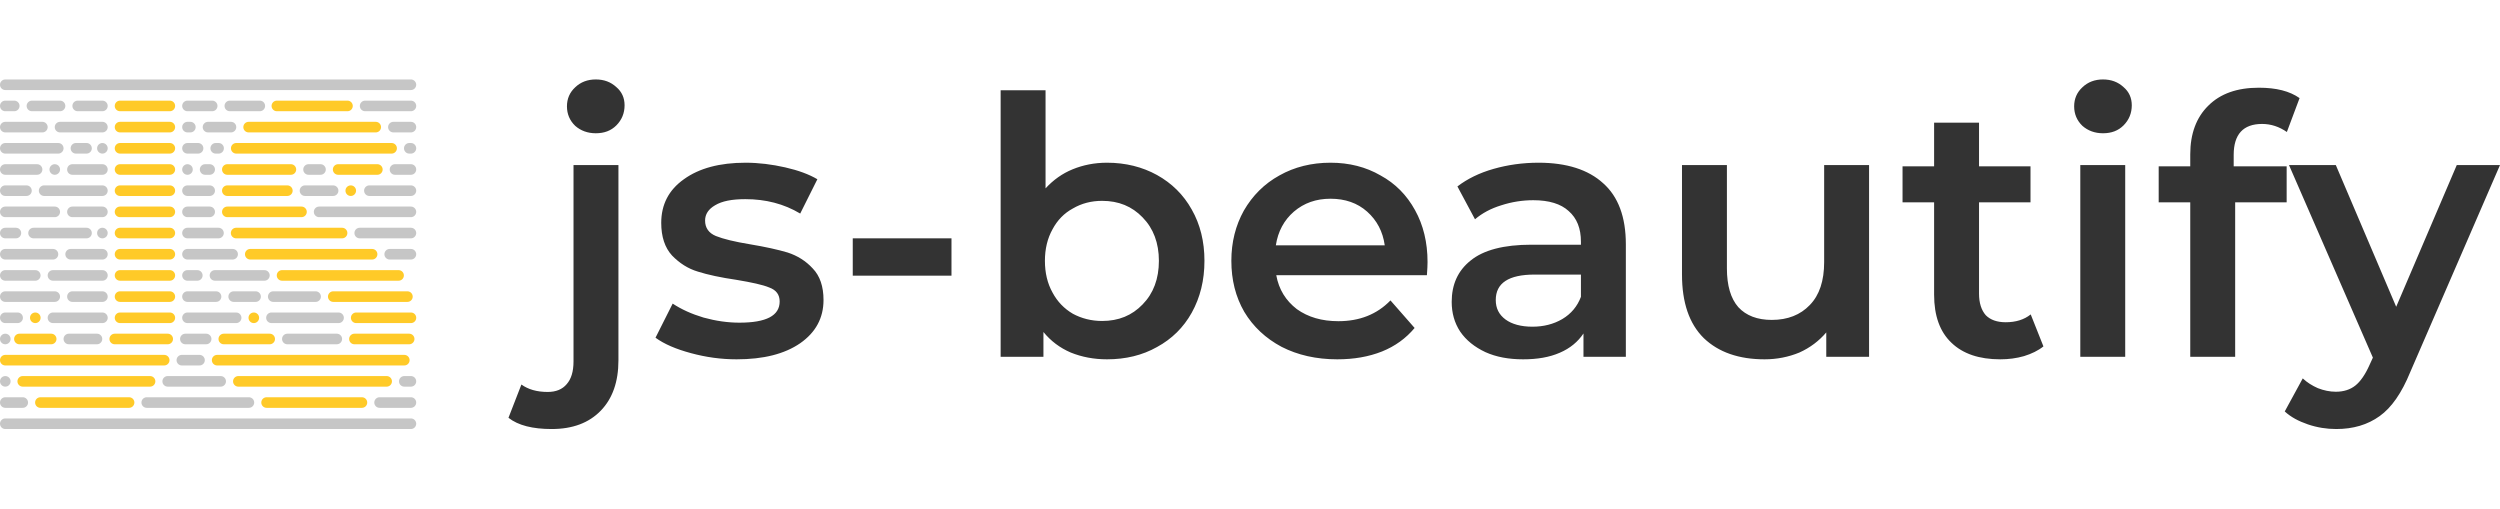
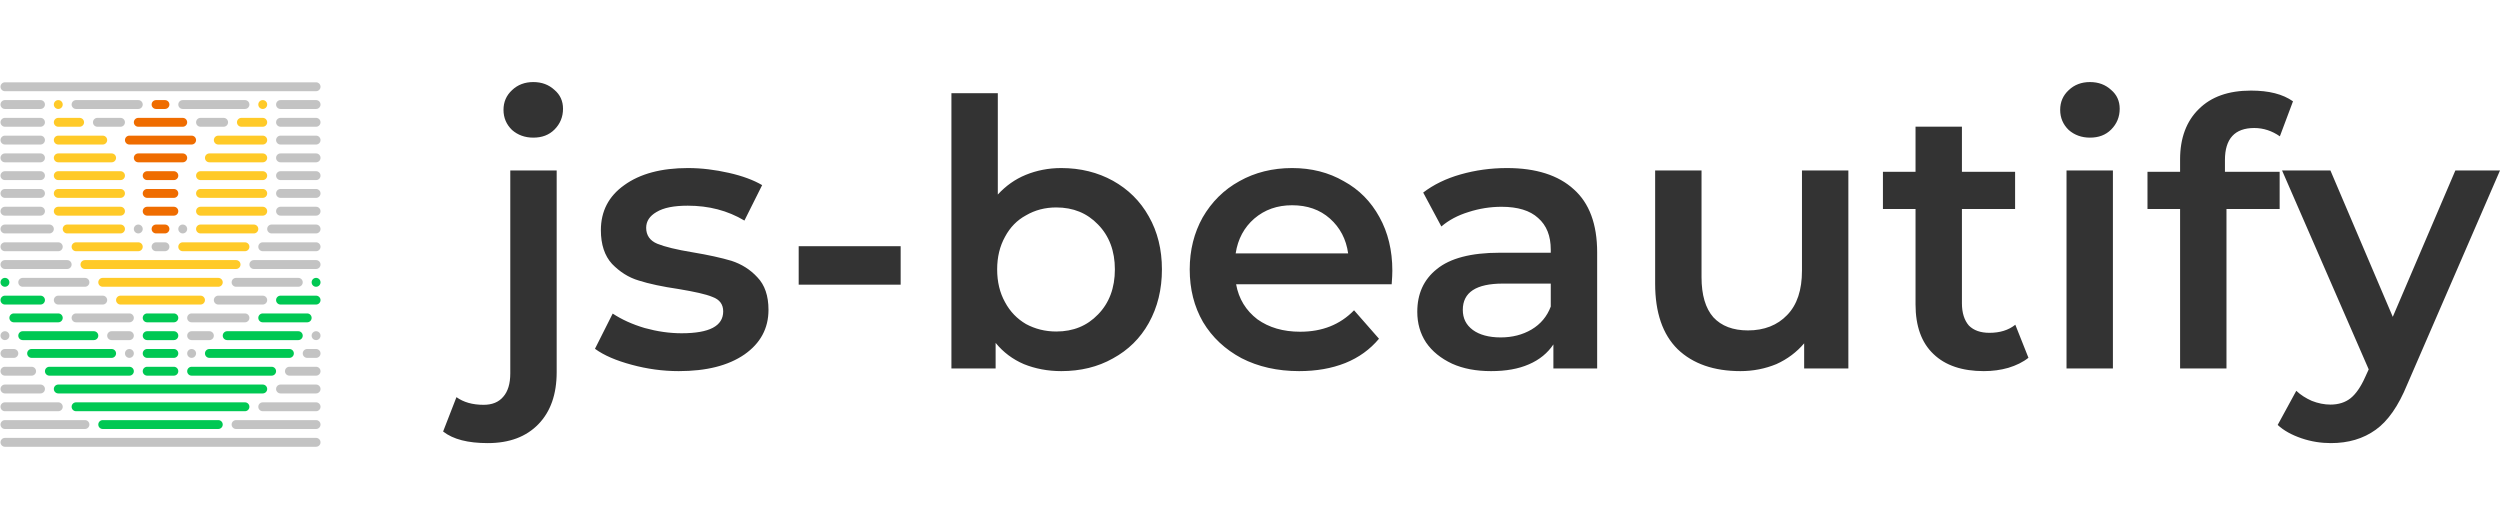
- <svg xmlns="http://www.w3.org/2000/svg" version="1.1" viewBox="30 0 944 192">
-   <g id="javascript">
-     <rect x="43.256" y="150" width="37.488" height="4" rx="2" fill="#ffca28" />
-     <rect x="36.584" y="142" width="52.08" height="4" rx="2" fill="#ffca28" />
-     <rect x="30" y="134" width="64" height="4" rx="2" fill="#ffca28" />
-     <rect x="35.328" y="126" width="16" height="4" rx="2" fill="#ffca28" />
-     <rect x="41.328" y="118" width="4" height="4" rx="2" fill="#ffca28" />
-     <rect x="71.328" y="126" width="24" height="4" rx="2" fill="#ffca28" />
-     <rect x="73.328" y="118" width="22.8" height="4" rx="2" fill="#ffca28" />
-     <rect x="73.328" y="110" width="22.8" height="4" rx="2" fill="#ffca28" />
-     <rect x="73.328" y="102" width="22.8" height="4" rx="2" fill="#ffca28" />
-     <rect x="73.328" y="94" width="22.8" height="4" rx="2" fill="#ffca28" />
-     <rect x="73.328" y="86" width="22.8" height="4" rx="2" fill="#ffca28" />
-     <rect x="73.328" y="78" width="22.8" height="4" rx="2" fill="#ffca28" />
-     <rect x="73.328" y="70" width="22.8" height="4" rx="2" fill="#ffca28" />
-     <rect x="73.328" y="62" width="22.8" height="4" rx="2" fill="#ffca28" />
-     <rect x="73.328" y="54" width="22.8" height="4" rx="2" fill="#ffca28" />
-     <rect x="73.328" y="46" width="22.8" height="4" rx="2" fill="#ffca28" />
-     <rect x="73.328" y="38" width="22.8" height="4" rx="2" fill="#ffca28" />
-     <rect x="128.664" y="150" width="40" height="4" rx="2" fill="#ffca28" />
-     <rect x="118" y="142" width="60" height="4" rx="2" fill="#ffca28" />
-     <rect x="110" y="134" width="74.664" height="4" rx="2" fill="#ffca28" />
-     <rect x="112.504" y="126" width="21.336" height="4" rx="2" fill="#ffca28" />
-     <rect x="123.84" y="118" width="4" height="4" rx="2" fill="#ffca28" />
-     <rect x="161.84" y="126" width="24.664" height="4" rx="2" fill="#ffca28" />
-     <rect x="162.504" y="118" width="24.664" height="4" rx="2" fill="#ffca28" />
-     <rect x="153.84" y="110" width="32" height="4" rx="2" fill="#ffca28" />
-     <rect x="134.504" y="102" width="48" height="4" rx="2" fill="#ffca28" />
-     <rect x="122.504" y="94" width="50" height="4" rx="2" fill="#ffca28" />
-     <rect x="117.168" y="86" width="44" height="4" rx="2" fill="#ffca28" />
-     <rect x="113.84" y="78" width="32" height="4" rx="2" fill="#ffca28" />
-     <rect x="113.84" y="70" width="26.664" height="4" rx="2" fill="#ffca28" />
-     <rect x="113.84" y="62" width="28" height="4" rx="2" fill="#ffca28" />
-     <rect x="160.448" y="70" width="4" height="4" rx="2" fill="#ffca28" />
-     <rect x="155.688" y="62" width="18.8" height="4" rx="2" fill="#ffca28" />
-     <rect x="117.208" y="54" width="62.664" height="4" rx="2" fill="#ffca28" />
-     <rect x="121.88" y="46" width="52" height="4" rx="2" fill="#ffca28" />
-     <rect x="132.544" y="38" width="30.664" height="4" rx="2" fill="#ffca28" />
+ <svg xmlns="http://www.w3.org/2000/svg" version="1.1" viewBox="30 0 914 192">
+   <g id="tulip" transform="matrix(0.65,0,0,0.65,10.683,20.341)">
+     <rect width="5" height="5" x="60" y="25" fill="#ffca28" rx="2.5" ry="2.5" />
+     <rect width="10" height="5" x="115" y="25" fill="#ef6c00" rx="2.5" ry="2.5" />
+     <rect width="5" height="5" x="175" y="25" fill="#ffca28" rx="2.5" ry="2.5" />
+     <rect width="17" height="5" x="60" y="35" fill="#ffca28" rx="2.5" ry="2.5" />
+     <rect width="30" height="5" x="105" y="35" fill="#ef6c00" rx="2.5" ry="2.5" />
+     <rect width="17" height="5" x="163" y="35" fill="#ffca28" rx="2.5" ry="2.5" />
+     <rect width="30" height="5" x="60" y="45" fill="#ffca28" rx="2.5" ry="2.5" />
+     <rect width="40" height="5" x="100" y="45" fill="#ef6c00" rx="2.5" ry="2.5" />
+     <rect width="30" height="5" x="150" y="45" fill="#ffca28" rx="2.5" ry="2.5" />
+     <rect width="35" height="5" x="60" y="55" fill="#ffca28" rx="2.5" ry="2.5" />
+     <rect width="30" height="5" x="105" y="55" fill="#ef6c00" rx="2.5" ry="2.5" />
+     <rect width="35" height="5" x="145" y="55" fill="#ffca28" rx="2.5" ry="2.5" />
+     <rect width="40" height="5" x="60" y="65" fill="#ffca28" rx="2.5" ry="2.5" />
+     <rect width="20" height="5" x="110" y="65" fill="#ef6c00" rx="2.5" ry="2.5" />
+     <rect width="40" height="5" x="140" y="65" fill="#ffca28" rx="2.5" ry="2.5" />
+     <rect width="40" height="5" x="60" y="75" fill="#ffca28" rx="2.5" ry="2.5" />
+     <rect width="20" height="5" x="110" y="75" fill="#ef6c00" rx="2.5" ry="2.5" />
+     <rect width="40" height="5" x="140" y="75" fill="#ffca28" rx="2.5" ry="2.5" />
+     <rect width="40" height="5" x="60" y="85" fill="#ffca28" rx="2.5" ry="2.5" />
+     <rect width="20" height="5" x="110" y="85" fill="#ef6c00" rx="2.5" ry="2.5" />
+     <rect width="40" height="5" x="140" y="85" fill="#ffca28" rx="2.5" ry="2.5" />
+     <rect width="35" height="5" x="65" y="95" fill="#ffca28" rx="2.5" ry="2.5" />
+     <rect width="10" height="5" x="115" y="95" fill="#ef6c00" rx="2.5" ry="2.5" />
+     <rect width="35" height="5" x="140" y="95" fill="#ffca28" rx="2.5" ry="2.5" />
+     <rect width="40" height="5" x="70" y="105" fill="#ffca28" rx="2.5" ry="2.5" />
+     <rect width="40" height="5" x="130" y="105" fill="#ffca28" rx="2.5" ry="2.5" />
+     <rect width="90" height="5" x="75" y="115" fill="#ffca28" rx="2.5" ry="2.5" />
+     <rect width="5" height="5" x="30" y="125" fill="#00c853" rx="2.5" ry="2.5" />
+     <rect width="70" height="5" x="85" y="125" fill="#ffca28" rx="2.5" ry="2.5" />
+     <rect width="5" height="5" x="205" y="125" fill="#00c853" rx="2.5" ry="2.5" />
+     <rect width="25" height="5" x="30" y="135" fill="#00c853" rx="2.5" ry="2.5" />
+     <rect width="50" height="5" x="95" y="135" fill="#ffca28" rx="2.5" ry="2.5" />
+     <rect width="25" height="5" x="185" y="135" fill="#00c853" rx="2.5" ry="2.5" />
+     <rect width="30" height="5" x="35" y="145" fill="#00c853" rx="2.5" ry="2.5" />
+     <rect width="20" height="5" x="110" y="145" fill="#00c853" rx="2.5" ry="2.5" />
+     <rect width="30" height="5" x="175" y="145" fill="#00c853" rx="2.5" ry="2.5" />
+     <rect width="45" height="5" x="40" y="155" fill="#00c853" rx="2.5" ry="2.5" />
+     <rect width="20" height="5" x="110" y="155" fill="#00c853" rx="2.5" ry="2.5" />
+     <rect width="45" height="5" x="155" y="155" fill="#00c853" rx="2.5" ry="2.5" />
+     <rect width="50" height="5" x="45" y="165" fill="#00c853" rx="2.5" ry="2.5" />
+     <rect width="20" height="5" x="110" y="165" fill="#00c853" rx="2.5" ry="2.5" />
+     <rect width="50" height="5" x="145" y="165" fill="#00c853" rx="2.5" ry="2.5" />
+     <rect width="50" height="5" x="55" y="175" fill="#00c853" rx="2.5" ry="2.5" />
+     <rect width="20" height="5" x="110" y="175" fill="#00c853" rx="2.5" ry="2.5" />
+     <rect width="50" height="5" x="135" y="175" fill="#00c853" rx="2.5" ry="2.5" />
+     <rect width="120" height="5" x="60" y="185" fill="#00c853" rx="2.5" ry="2.5" />
+     <rect width="100" height="5" x="70" y="195" fill="#00c853" rx="2.5" ry="2.5" />
+     <rect width="70" height="5" x="85" y="205" fill="#00c853" rx="2.5" ry="2.5" />
  </g>
-   <g id="waterfall">
-     <rect x="30" y="158" width="157.16" height="4" rx="2" fill="#888888" fill-opacity="0.48" />
-     <rect x="30" y="150" width="10.592" height="4" rx="2" fill="#888888" fill-opacity="0.48" />
-     <rect x="30" y="142" width="4" height="4" rx="2" fill="#888888" fill-opacity="0.48" />
-     <rect x="30" y="126" width="4" height="4" rx="2" fill="#888888" fill-opacity="0.48" />
-     <rect x="30" y="118" width="8.656" height="4" rx="2" fill="#888888" fill-opacity="0.48" />
-     <rect x="54" y="126" width="14.616" height="4" rx="2" fill="#888888" fill-opacity="0.48" />
-     <rect x="48" y="118" width="22.672" height="4" rx="2" fill="#888888" fill-opacity="0.48" />
-     <rect x="30" y="110" width="22.672" height="4" rx="2" fill="#888888" fill-opacity="0.48" />
-     <rect x="55.345" y="110" width="15.32" height="4" rx="2" fill="#888888" fill-opacity="0.48" />
-     <rect x="30" y="102" width="15.32" height="4" rx="2" fill="#888888" fill-opacity="0.48" />
-     <rect x="48" y="102" width="22.672" height="4" rx="2" fill="#888888" fill-opacity="0.48" />
-     <rect x="30" y="94" width="22" height="4" rx="2" fill="#888888" fill-opacity="0.48" />
-     <rect x="54.672" y="94" width="15.992" height="4" rx="2" fill="#888888" fill-opacity="0.48" />
-     <rect x="30" y="86" width="8" height="4" rx="2" fill="#888888" fill-opacity="0.48" />
-     <rect x="40.672" y="86" width="24" height="4" rx="2" fill="#888888" fill-opacity="0.48" />
-     <rect x="66.664" y="86" width="4" height="4" rx="2" fill="#888888" fill-opacity="0.48" />
-     <rect x="30" y="78" width="22.672" height="4" rx="2" fill="#888888" fill-opacity="0.48" />
-     <rect x="55.345" y="78" width="15.32" height="4" rx="2" fill="#888888" fill-opacity="0.48" />
-     <rect x="30" y="70" width="11.992" height="4" rx="2" fill="#888888" fill-opacity="0.48" />
-     <rect x="44.664" y="70" width="26" height="4" rx="2" fill="#888888" fill-opacity="0.48" />
-     <rect x="30" y="62" width="16" height="4" rx="2" fill="#888888" fill-opacity="0.48" />
-     <rect x="48.68" y="62" width="4" height="4" rx="2" fill="#888888" fill-opacity="0.48" />
-     <rect x="55.345" y="62" width="15.32" height="4" rx="2" fill="#888888" fill-opacity="0.48" />
-     <rect x="30" y="54" width="24" height="4" rx="2" fill="#888888" fill-opacity="0.48" />
-     <rect x="56.672" y="54" width="8" height="4" rx="2" fill="#888888" fill-opacity="0.48" />
-     <rect x="66.664" y="54" width="4" height="4" rx="2" fill="#888888" fill-opacity="0.48" />
-     <rect x="30" y="46" width="18" height="4" rx="2" fill="#888888" fill-opacity="0.48" />
-     <rect x="50.672" y="46" width="19.992" height="4" rx="2" fill="#888888" fill-opacity="0.48" />
-     <rect x="30" y="38" width="7.384" height="4" rx="2" fill="#888888" fill-opacity="0.48" />
-     <rect x="40.056" y="38" width="14.616" height="4" rx="2" fill="#888888" fill-opacity="0.48" />
-     <rect x="57.336" y="38" width="13.328" height="4" rx="2" fill="#888888" fill-opacity="0.48" />
-     <rect x="83.408" y="150" width="42.576" height="4" rx="2" fill="#888888" fill-opacity="0.48" />
-     <rect x="91.328" y="142" width="24" height="4" rx="2" fill="#888888" fill-opacity="0.48" />
-     <rect x="96.664" y="134" width="10.672" height="4" rx="2" fill="#888888" fill-opacity="0.48" />
-     <rect x="97.993" y="126" width="11.848" height="4" rx="2" fill="#888888" fill-opacity="0.48" />
-     <rect x="136.504" y="126" width="22.672" height="4" rx="2" fill="#888888" fill-opacity="0.48" />
-     <rect x="98.792" y="118" width="22.376" height="4" rx="2" fill="#888888" fill-opacity="0.48" />
-     <rect x="130.504" y="118" width="29.336" height="4" rx="2" fill="#888888" fill-opacity="0.48" />
-     <rect x="98.792" y="110" width="14.784" height="4" rx="2" fill="#888888" fill-opacity="0.48" />
-     <rect x="116.24" y="110" width="12.272" height="4" rx="2" fill="#888888" fill-opacity="0.48" />
-     <rect x="131.176" y="110" width="20" height="4" rx="2" fill="#888888" fill-opacity="0.48" />
-     <rect x="98.792" y="102" width="7.712" height="4" rx="2" fill="#888888" fill-opacity="0.48" />
-     <rect x="109.168" y="102" width="22.672" height="4" rx="2" fill="#888888" fill-opacity="0.48" />
-     <rect x="98.792" y="94" width="21.048" height="4" rx="2" fill="#888888" fill-opacity="0.48" />
-     <rect x="98.792" y="86" width="15.712" height="4" rx="2" fill="#888888" fill-opacity="0.48" />
-     <rect x="98.792" y="78" width="12.384" height="4" rx="2" fill="#888888" fill-opacity="0.48" />
-     <rect x="98.792" y="70" width="12.384" height="4" rx="2" fill="#888888" fill-opacity="0.48" />
-     <rect x="98.792" y="62" width="4" height="4" rx="2" fill="#888888" fill-opacity="0.48" />
-     <rect x="105.456" y="62" width="5.72" height="4" rx="2" fill="#888888" fill-opacity="0.48" />
-     <rect x="98.792" y="54" width="8" height="4" rx="2" fill="#888888" fill-opacity="0.48" />
-     <rect x="109.456" y="54" width="5.088" height="4" rx="2" fill="#888888" fill-opacity="0.48" />
-     <rect x="98.792" y="46" width="5.088" height="4" rx="2" fill="#888888" fill-opacity="0.48" />
-     <rect x="106.544" y="46" width="12.672" height="4" rx="2" fill="#888888" fill-opacity="0.48" />
-     <rect x="98.792" y="38" width="13.328" height="4" rx="2" fill="#888888" fill-opacity="0.48" />
-     <rect x="114.784" y="38" width="15.32" height="4" rx="2" fill="#888888" fill-opacity="0.48" />
-     <rect x="171.328" y="150" width="15.832" height="4" rx="2" fill="#888888" fill-opacity="0.48" />
-     <rect x="180.664" y="142" width="6.496" height="4" rx="2" fill="#888888" fill-opacity="0.48" />
-     <rect x="175.152" y="94" width="12.008" height="4" rx="2" fill="#888888" fill-opacity="0.48" />
-     <rect x="163.832" y="86" width="23.328" height="4" rx="2" fill="#888888" fill-opacity="0.48" />
-     <rect x="148.504" y="78" width="38.656" height="4" rx="2" fill="#888888" fill-opacity="0.48" />
-     <rect x="143.168" y="70" width="14.616" height="4" rx="2" fill="#888888" fill-opacity="0.48" />
-     <rect x="144.504" y="62" width="8.52" height="4" rx="2" fill="#888888" fill-opacity="0.48" />
-     <rect x="167.48" y="70" width="19.68" height="4" rx="2" fill="#888888" fill-opacity="0.48" />
-     <rect x="177.152" y="62" width="10.008" height="4" rx="2" fill="#888888" fill-opacity="0.48" />
-     <rect x="182.544" y="54" width="4.616" height="4" rx="2" fill="#888888" fill-opacity="0.48" />
-     <rect x="176.544" y="46" width="10.616" height="4" rx="2" fill="#888888" fill-opacity="0.48" />
-     <rect x="165.872" y="38" width="21.288" height="4" rx="2" fill="#888888" fill-opacity="0.48" />
-     <rect x="30" y="30" width="157.16" height="4" rx="2" fill="#888888" fill-opacity="0.48" />
+   <g id="waterfall-5" fill-opacity="0.5" transform="matrix(0.65,0,0,0.65,10.683,20.341)">
+     <rect width="180" height="5" x="30" y="15" fill="#888888" rx="2.5" ry="2.5" />
+     <rect width="25" height="5" x="30" y="25" fill="#888888" rx="2.5" ry="2.5" />
+     <rect width="40" height="5" x="70" y="25" fill="#888888" rx="2.5" ry="2.5" />
+     <rect width="40" height="5" x="130" y="25" fill="#888888" rx="2.5" ry="2.5" />
+     <rect width="25" height="5" x="185" y="25" fill="#888888" rx="2.5" ry="2.5" />
+     <rect width="25" height="5" x="30" y="35" fill="#888888" rx="2.5" ry="2.5" />
+     <rect width="18" height="5" x="82" y="35" fill="#888888" rx="2.5" ry="2.5" />
+     <rect width="18" height="5" x="140" y="35" fill="#888888" rx="2.5" ry="2.5" />
+     <rect width="25" height="5" x="185" y="35" fill="#888888" rx="2.5" ry="2.5" />
+     <rect width="25" height="5" x="30" y="45" fill="#888888" rx="2.5" ry="2.5" />
+     <rect width="25" height="5" x="185" y="45" fill="#888888" rx="2.5" ry="2.5" />
+     <rect width="25" height="5" x="30" y="55" fill="#888888" rx="2.5" ry="2.5" />
+     <rect width="25" height="5" x="185" y="55" fill="#888888" rx="2.5" ry="2.5" />
+     <rect width="25" height="5" x="30" y="65" fill="#888888" rx="2.5" ry="2.5" />
+     <rect width="25" height="5" x="185" y="65" fill="#888888" rx="2.5" ry="2.5" />
+     <rect width="25" height="5" x="30" y="75" fill="#888888" rx="2.5" ry="2.5" />
+     <rect width="25" height="5" x="185" y="75" fill="#888888" rx="2.5" ry="2.5" />
+     <rect width="25" height="5" x="30" y="85" fill="#888888" rx="2.5" ry="2.5" />
+     <rect width="25" height="5" x="185" y="85" fill="#888888" rx="2.5" ry="2.5" />
+     <rect width="30" height="5" x="30" y="95" fill="#888888" rx="2.5" ry="2.5" />
+     <rect width="5" height="5" x="105" y="95" fill="#888888" rx="2.5" ry="2.5" />
+     <rect width="5" height="5" x="130" y="95" fill="#888888" rx="2.5" ry="2.5" />
+     <rect width="30" height="5" x="180" y="95" fill="#888888" rx="2.5" ry="2.5" />
+     <rect width="35" height="5" x="30" y="105" fill="#888888" rx="2.5" ry="2.5" />
+     <rect width="10" height="5" x="115" y="105" fill="#888888" rx="2.5" ry="2.5" />
+     <rect width="35" height="5" x="175" y="105" fill="#888888" rx="2.5" ry="2.5" />
+     <rect width="40" height="5" x="30" y="115" fill="#888888" rx="2.5" ry="2.5" />
+     <rect width="40" height="5" x="170" y="115" fill="#888888" rx="2.5" ry="2.5" />
+     <rect width="40" height="5" x="40" y="125" fill="#888888" rx="2.5" ry="2.5" />
+     <rect width="40" height="5" x="160" y="125" fill="#888888" rx="2.5" ry="2.5" />
+     <rect width="30" height="5" x="60" y="135" fill="#888888" rx="2.5" ry="2.5" />
+     <rect width="30" height="5" x="150" y="135" fill="#888888" rx="2.5" ry="2.5" />
+     <rect width="35" height="5" x="70" y="145" fill="#888888" rx="2.5" ry="2.5" />
+     <rect width="35" height="5" x="135" y="145" fill="#888888" rx="2.5" ry="2.5" />
+     <rect width="5" height="5" x="30" y="155" fill="#888888" rx="2.5" ry="2.5" />
+     <rect width="15" height="5" x="90" y="155" fill="#888888" rx="2.5" ry="2.5" />
+     <rect width="15" height="5" x="135" y="155" fill="#888888" rx="2.5" ry="2.5" />
+     <rect width="5" height="5" x="205" y="155" fill="#888888" rx="2.5" ry="2.5" />
+     <rect width="10" height="5" x="30" y="165" fill="#888888" rx="2.5" ry="2.5" />
+     <rect width="5" height="5" x="100" y="165" fill="#888888" rx="2.5" ry="2.5" />
+     <rect width="5" height="5" x="135" y="165" fill="#888888" rx="2.5" ry="2.5" />
+     <rect width="10" height="5" x="200" y="165" fill="#888888" rx="2.5" ry="2.5" />
+     <rect width="20" height="5" x="30" y="175" fill="#888888" rx="2.5" ry="2.5" />
+     <rect width="20" height="5" x="190" y="175" fill="#888888" rx="2.5" ry="2.5" />
+     <rect width="25" height="5" x="30" y="185" fill="#888888" rx="2.5" ry="2.5" />
+     <rect width="25" height="5" x="185" y="185" fill="#888888" rx="2.5" ry="2.5" />
+     <rect width="35" height="5" x="30" y="195" fill="#888888" rx="2.5" ry="2.5" />
+     <rect width="35" height="5" x="175" y="195" fill="#888888" rx="2.5" ry="2.5" />
+     <rect width="50" height="5" x="30" y="205" fill="#888888" rx="2.5" ry="2.5" />
+     <rect width="50" height="5" x="160" y="205" fill="#888888" rx="2.5" ry="2.5" />
+     <rect width="180" height="5" x="30" y="215" fill="#888888" rx="2.5" ry="2.5" />
  </g>
-   <path id="banner-text" d="M 254.96 30 c -3.04 0 -5.68 0.96 -7.76 2.96 -2.08 1.92 -3.12 4.32 -3.12 7.2 0 2.88 1.04 5.36 3.12 7.36 2.08 1.84 4.72 2.8 7.76 2.8 3.2 0 5.76 -0.96 7.76 -2.96 2.08 -2.08 3.12 -4.64 3.12 -7.6 0 -2.8 -1.04 -5.12 -3.12 -6.88 C 260.64 30.96 258.08 30 254.96 30 Z m 569.12 0 c -3.04 0 -5.68 0.96 -7.76 2.96 -2.08 1.92 -3.12 4.32 -3.12 7.2 0 2.88 1.04 5.36 3.12 7.36 2.08 1.84 4.72 2.8 7.76 2.8 3.2 0 5.76 -0.96 7.76 -2.96 2.08 -2.08 3.12 -4.64 3.12 -7.6 0 -2.8 -1.04 -5.12 -3.12 -6.88 C 829.76 30.96 827.2 30 824.08 30 Z m 58.88 3.12 c -8.24 0 -14.56 2.24 -19.12 6.8 -4.48 4.4 -6.8 10.56 -6.8 18.32 v 4.56 h -11.92 v 13.6 h 11.92 v 58.32 H 874 V 76.4 h 19.44 V 62.8 h -20 v -4.32 c 0 -7.76 3.6 -11.68 10.72 -11.68 3.36 0 6.48 1.04 9.36 3.04 l 4.8 -12.8 c -3.76 -2.64 -8.8 -3.92 -15.36 -3.92 z M 407.84 34.08 V 134.72 H 424 v -9.36 c 2.8 3.44 6.24 6 10.32 7.76 4.16 1.68 8.72 2.56 13.68 2.56 7.04 0 13.36 -1.52 18.88 -4.64 5.6 -3.04 10 -7.36 13.12 -12.96 3.2 -5.76 4.8 -12.24 4.8 -19.6 0 -7.28 -1.6 -13.76 -4.8 -19.36 -3.12 -5.6 -7.52 -9.92 -13.12 -13.04 -5.52 -3.04 -11.84 -4.64 -18.88 -4.64 -4.72 0 -9.04 0.88 -12.96 2.48 -3.92 1.6 -7.28 4 -10.24 7.2 V 34.08 Z M 760.32 46.32 V 62.8 H 748.4 v 13.6 h 11.92 v 34.88 c 0 7.92 2.16 14 6.56 18.16 4.32 4.16 10.48 6.24 18.4 6.24 3.2 0 6.16 -0.4 8.96 -1.2 2.88 -0.88 5.36 -2.08 7.36 -3.68 l -4.8 -12.08 c -2.48 2 -5.68 2.96 -9.44 2.96 -3.28 0 -5.76 -0.88 -7.52 -2.64 -1.68 -1.92 -2.56 -4.64 -2.56 -8.16 V 76.4 h 19.44 V 62.8 H 777.28 V 46.32 Z m -448.8 15.12 c -9.76 0 -17.52 2.08 -23.28 6.24 -5.76 4.08 -8.56 9.6 -8.56 16.48 0 5.2 1.36 9.36 4.08 12.32 2.8 2.88 6 4.96 9.76 6.08 3.76 1.2 8.64 2.24 14.64 3.12 5.68 0.96 9.84 1.84 12.32 2.88 2.64 0.96 3.92 2.72 3.92 5.28 0 5.36 -5.04 8 -15.2 8 -4.4 0 -8.88 -0.64 -13.52 -1.92 -4.56 -1.36 -8.4 -3.12 -11.68 -5.28 l -6.48 12.88 c 3.28 2.4 7.76 4.32 13.44 5.84 5.6 1.52 11.28 2.32 17.2 2.32 10.08 0 18.08 -2 24 -6.08 5.84 -4.08 8.8 -9.52 8.8 -16.32 0 -5.12 -1.36 -9.12 -4.08 -11.92 -2.56 -2.8 -5.76 -4.8 -9.44 -6 -3.76 -1.12 -8.48 -2.16 -14.24 -3.12 -5.84 -0.96 -10.08 -2 -12.88 -3.12 -2.72 -1.12 -4.08 -3.12 -4.08 -5.84 0 -2.4 1.28 -4.32 3.76 -5.76 2.64 -1.6 6.4 -2.32 11.44 -2.32 7.68 0 14.56 1.76 20.72 5.44 l 6.48 -12.96 c -3.12 -1.84 -7.2 -3.36 -12.16 -4.48 -4.96 -1.12 -9.92 -1.76 -14.96 -1.76 z m 220.88 0 c -7.12 0 -13.6 1.6 -19.28 4.8 -5.68 3.12 -10.16 7.6 -13.44 13.28 -3.12 5.6 -4.72 11.92 -4.72 18.96 0 7.2 1.6 13.6 4.88 19.28 3.36 5.6 8.08 10 14.08 13.2 6.08 3.12 13.12 4.72 21.04 4.72 6.24 0 11.84 -0.96 16.88 -2.96 4.96 -2 9.04 -4.96 12.32 -8.88 l -9.12 -10.4 c -5.12 5.28 -11.68 7.84 -19.68 7.84 -6.24 0 -11.44 -1.52 -15.68 -4.56 -4.16 -3.2 -6.8 -7.44 -7.76 -12.8 h 56.88 c 0.16 -2.16 0.24 -3.84 0.24 -4.96 0 -7.44 -1.6 -14 -4.72 -19.6 -3.12 -5.68 -7.44 -10.08 -13.04 -13.12 -5.52 -3.2 -11.84 -4.8 -18.88 -4.8 z m 78.56 0 c -6 0 -11.6 0.8 -16.96 2.32 -5.36 1.52 -9.92 3.76 -13.68 6.64 l 6.64 12.4 c 2.72 -2.32 6 -4.08 9.92 -5.28 3.92 -1.28 8 -1.92 12.08 -1.92 5.92 0 10.4 1.36 13.36 4.08 3.12 2.72 4.64 6.56 4.64 11.6 v 1.12 h -18.72 c -10.4 0 -18.08 2 -22.96 6 -4.8 3.84 -7.12 9.04 -7.12 15.6 0 4.16 1.04 7.92 3.2 11.2 2.24 3.28 5.44 5.84 9.52 7.76 4.08 1.84 8.8 2.72 14.24 2.72 5.44 0 10 -0.8 13.84 -2.48 3.92 -1.68 6.88 -4.16 8.96 -7.28 v 8.8 h 16 V 92.24 c 0 -10.32 -2.88 -18 -8.56 -23.04 -5.6 -5.12 -13.76 -7.76 -24.4 -7.76 z m -364.4 0.88 v 74.16 c 0 3.84 -0.88 6.64 -2.56 8.56 -1.68 2 -4.08 2.96 -7.2 2.96 -4.08 0 -7.36 -0.96 -9.92 -2.8 L 222 157.76 c 3.68 2.88 9.12 4.24 16.32 4.24 7.92 0 14.08 -2.32 18.56 -6.96 4.4 -4.56 6.64 -10.88 6.64 -18.96 V 62.32 Z m 418.56 0 v 41.36 c 0 10.56 2.72 18.56 8.24 24 5.6 5.36 13.28 8 22.96 8 4.64 0 9.04 -0.88 13.12 -2.56 4.08 -1.84 7.44 -4.4 10.16 -7.6 v 9.2 h 16.16 V 62.32 H 718.8 v 36.64 c 0 7.04 -1.76 12.48 -5.44 16.24 -3.52 3.68 -8.32 5.6 -14.32 5.6 -5.44 0 -9.68 -1.6 -12.64 -4.8 -2.88 -3.28 -4.32 -8.16 -4.32 -14.64 V 62.32 Z m 150.4 0 v 72.4 h 16.96 v -72.4 z m 78.8 0 31.68 72.72 -1.28 2.8 c -1.6 3.6 -3.44 6.24 -5.36 7.76 -1.92 1.52 -4.4 2.32 -7.36 2.32 -2.24 0 -4.56 -0.48 -6.8 -1.36 -2.16 -0.96 -4.08 -2.16 -5.68 -3.68 l -6.8 12.48 c 2.24 2.08 5.2 3.68 8.72 4.88 3.52 1.2 7.12 1.76 10.72 1.76 6.4 0 11.84 -1.6 16.4 -4.88 4.48 -3.2 8.32 -8.72 11.52 -16.56 L 974 62.32 H 957.68 L 934.8 115.84 912 62.32 Z M 532.4 75.04 c 5.52 0 10.16 1.6 13.84 4.88 3.68 3.28 5.92 7.52 6.64 12.72 h -41.12 c 0.8 -5.28 3.12 -9.52 6.8 -12.72 3.84 -3.28 8.4 -4.88 13.84 -4.88 z m -86.24 0.8 c 6.24 0 11.28 2.08 15.28 6.24 4.08 4.16 6.16 9.68 6.16 16.4 0 6.8 -2.08 12.32 -6.16 16.48 -4 4.16 -9.04 6.24 -15.28 6.24 -4.08 0 -7.76 -0.96 -11.04 -2.72 -3.28 -1.92 -5.84 -4.56 -7.68 -8 -1.92 -3.44 -2.88 -7.44 -2.88 -12 0 -4.48 0.96 -8.48 2.88 -11.92 1.84 -3.44 4.4 -6.08 7.68 -7.84 3.28 -1.92 6.96 -2.88 11.04 -2.88 z M 352 90 v 14.08 h 37.28 V 90 Z m 257.44 13.68 h 17.52 v 8.4 c -1.36 3.6 -3.68 6.4 -7.04 8.4 -3.28 1.92 -7.04 2.88 -11.28 2.88 -4.32 0 -7.76 -0.96 -10.16 -2.72 -2.48 -1.84 -3.68 -4.24 -3.68 -7.36 0 -6.4 4.88 -9.6 14.64 -9.6 Z" fill="#333333" />
+   <path id="banner-text" d="m 224.96,30 c -3.04,0 -5.68,0.96 -7.76,2.96 -2.08,1.92 -3.12,4.32 -3.12,7.2 0,2.88 1.04,5.36 3.12,7.36 2.08,1.84 4.72,2.8 7.76,2.8 3.2,0 5.76,-0.96 7.76,-2.96 2.08,-2.08 3.12,-4.64 3.12,-7.6 0,-2.8 -1.04,-5.12 -3.12,-6.88 C 230.64,30.96 228.08,30 224.96,30 Z m 569.12,0 c -3.04,0 -5.68,0.96 -7.76,2.96 -2.08,1.92 -3.12,4.32 -3.12,7.2 0,2.88 1.04,5.36 3.12,7.36 2.08,1.84 4.72,2.8 7.76,2.8 3.2,0 5.76,-0.96 7.76,-2.96 2.08,-2.08 3.12,-4.64 3.12,-7.6 0,-2.8 -1.04,-5.12 -3.12,-6.88 C 799.76,30.96 797.2,30 794.08,30 Z m 58.88,3.12 c -8.24,0 -14.56,2.24 -19.12,6.8 -4.48,4.4 -6.8,10.56 -6.8,18.32 v 4.56 h -11.92 v 13.6 h 11.92 v 58.32 H 844 V 76.4 h 19.44 V 62.8 h -20 v -4.32 c 0,-7.76 3.6,-11.68 10.72,-11.68 3.36,0 6.48,1.04 9.36,3.04 l 4.8,-12.8 c -3.76,-2.64 -8.8,-3.92 -15.36,-3.92 z M 377.84,34.08 V 134.72 H 394 v -9.36 c 2.8,3.44 6.24,6 10.32,7.76 4.16,1.68 8.72,2.56 13.68,2.56 7.04,0 13.36,-1.52 18.88,-4.64 5.6,-3.04 10,-7.36 13.12,-12.96 3.2,-5.76 4.8,-12.24 4.8,-19.6 0,-7.28 -1.6,-13.76 -4.8,-19.36 -3.12,-5.6 -7.52,-9.92 -13.12,-13.04 -5.52,-3.04 -11.84,-4.64 -18.88,-4.64 -4.72,0 -9.04,0.88 -12.96,2.48 -3.92,1.6 -7.28,4 -10.24,7.2 V 34.08 Z M 730.32,46.32 V 62.8 H 718.4 v 13.6 h 11.92 v 34.88 c 0,7.92 2.16,14 6.56,18.16 4.32,4.16 10.48,6.24 18.4,6.24 3.2,0 6.16,-0.4 8.96,-1.2 2.88,-0.88 5.36,-2.08 7.36,-3.68 l -4.8,-12.08 c -2.48,2 -5.68,2.96 -9.44,2.96 -3.28,0 -5.76,-0.88 -7.52,-2.64 -1.68,-1.92 -2.56,-4.64 -2.56,-8.16 V 76.4 h 19.44 V 62.8 H 747.28 V 46.32 Z m -448.8,15.12 c -9.76,0 -17.52,2.08 -23.28,6.24 -5.76,4.08 -8.56,9.6 -8.56,16.48 0,5.2 1.36,9.36 4.08,12.32 2.8,2.88 6,4.96 9.76,6.08 3.76,1.2 8.64,2.24 14.64,3.12 5.68,0.96 9.84,1.84 12.32,2.88 2.64,0.96 3.92,2.72 3.92,5.28 0,5.36 -5.04,8 -15.2,8 -4.4,0 -8.88,-0.64 -13.52,-1.92 -4.56,-1.36 -8.4,-3.12 -11.68,-5.28 l -6.48,12.88 c 3.28,2.4 7.76,4.32 13.44,5.84 5.6,1.52 11.28,2.32 17.2,2.32 10.08,0 18.08,-2 24,-6.08 5.84,-4.08 8.8,-9.52 8.8,-16.32 0,-5.12 -1.36,-9.12 -4.08,-11.92 -2.56,-2.8 -5.76,-4.8 -9.44,-6 -3.76,-1.12 -8.48,-2.16 -14.24,-3.12 -5.84,-0.96 -10.08,-2 -12.88,-3.12 -2.72,-1.12 -4.08,-3.12 -4.08,-5.84 0,-2.4 1.28,-4.32 3.76,-5.76 2.64,-1.6 6.4,-2.32 11.44,-2.32 7.68,0 14.56,1.76 20.72,5.44 l 6.48,-12.96 c -3.12,-1.84 -7.2,-3.36 -12.16,-4.48 -4.96,-1.12 -9.92,-1.76 -14.96,-1.76 z m 220.88,0 c -7.12,0 -13.6,1.6 -19.28,4.8 -5.68,3.12 -10.16,7.6 -13.44,13.28 -3.12,5.6 -4.72,11.92 -4.72,18.96 0,7.2 1.6,13.6 4.88,19.28 3.36,5.6 8.08,10 14.08,13.2 6.08,3.12 13.12,4.72 21.04,4.72 6.24,0 11.84,-0.96 16.88,-2.96 4.96,-2 9.04,-4.96 12.32,-8.88 l -9.12,-10.4 c -5.12,5.28 -11.68,7.84 -19.68,7.84 -6.24,0 -11.44,-1.52 -15.68,-4.56 -4.16,-3.2 -6.8,-7.44 -7.76,-12.8 h 56.88 c 0.16,-2.16 0.24,-3.84 0.24,-4.96 0,-7.44 -1.6,-14 -4.72,-19.6 -3.12,-5.68 -7.44,-10.08 -13.04,-13.12 -5.52,-3.2 -11.84,-4.8 -18.88,-4.8 z m 78.56,0 c -6,0 -11.6,0.8 -16.96,2.32 -5.36,1.52 -9.92,3.76 -13.68,6.64 l 6.64,12.4 c 2.72,-2.32 6,-4.08 9.92,-5.28 3.92,-1.28 8,-1.92 12.08,-1.92 5.92,0 10.4,1.36 13.36,4.08 3.12,2.72 4.64,6.56 4.64,11.6 v 1.12 h -18.72 c -10.4,0 -18.08,2 -22.96,6 -4.8,3.84 -7.12,9.04 -7.12,15.6 0,4.16 1.04,7.92 3.2,11.2 2.24,3.28 5.44,5.84 9.52,7.76 4.08,1.84 8.8,2.72 14.24,2.72 5.44,0 10,-0.8 13.84,-2.48 3.92,-1.68 6.88,-4.16 8.96,-7.28 v 8.8 h 16 V 92.24 c 0,-10.32 -2.88,-18 -8.56,-23.04 -5.6,-5.12 -13.76,-7.76 -24.4,-7.76 z m -364.4,0.88 v 74.16 c 0,3.84 -0.88,6.64 -2.56,8.56 -1.68,2 -4.08,2.96 -7.2,2.96 -4.08,0 -7.36,-0.96 -9.92,-2.8 L 192,157.76 c 3.68,2.88 9.12,4.24 16.32,4.24 7.92,0 14.08,-2.32 18.56,-6.96 4.4,-4.56 6.64,-10.88 6.64,-18.96 V 62.32 Z m 418.56,0 v 41.36 c 0,10.56 2.72,18.56 8.24,24 5.6,5.36 13.28,8 22.96,8 4.64,0 9.04,-0.88 13.12,-2.56 4.08,-1.84 7.44,-4.4 10.16,-7.6 v 9.2 h 16.16 V 62.32 H 688.8 v 36.64 c 0,7.04 -1.76,12.48 -5.44,16.24 -3.52,3.68 -8.32,5.6 -14.32,5.6 -5.44,0 -9.68,-1.6 -12.64,-4.8 -2.88,-3.28 -4.32,-8.16 -4.32,-14.64 V 62.32 Z m 150.4,0 v 72.4 h 16.96 v -72.4 z m 78.8,0 31.68,72.72 -1.28,2.8 c -1.6,3.6 -3.44,6.24 -5.36,7.76 -1.92,1.52 -4.4,2.32 -7.36,2.32 -2.24,0 -4.56,-0.48 -6.8,-1.36 -2.16,-0.96 -4.08,-2.16 -5.68,-3.68 l -6.8,12.48 c 2.24,2.08 5.2,3.68 8.72,4.88 3.52,1.2 7.12,1.76 10.72,1.76 6.4,0 11.84,-1.6 16.4,-4.88 4.48,-3.2 8.32,-8.72 11.52,-16.56 L 944,62.32 H 927.68 L 904.8,115.84 882,62.32 Z M 502.4,75.04 c 5.52,0 10.16,1.6 13.84,4.88 3.68,3.28 5.92,7.52 6.64,12.72 h -41.12 c 0.8,-5.28 3.12,-9.52 6.8,-12.72 3.84,-3.28 8.4,-4.88 13.84,-4.88 z m -86.24,0.8 c 6.24,0 11.28,2.08 15.28,6.24 4.08,4.16 6.16,9.68 6.16,16.4 0,6.8 -2.08,12.32 -6.16,16.48 -4,4.16 -9.04,6.24 -15.28,6.24 -4.08,0 -7.76,-0.96 -11.04,-2.72 -3.28,-1.92 -5.84,-4.56 -7.68,-8 -1.92,-3.44 -2.88,-7.44 -2.88,-12 0,-4.48 0.96,-8.48 2.88,-11.92 1.84,-3.44 4.4,-6.08 7.68,-7.84 3.28,-1.92 6.96,-2.88 11.04,-2.88 z M 322,90 v 14.08 h 37.28 V 90 Z m 257.44,13.68 h 17.52 v 8.4 c -1.36,3.6 -3.68,6.4 -7.04,8.4 -3.28,1.92 -7.04,2.88 -11.28,2.88 -4.32,0 -7.76,-0.96 -10.16,-2.72 -2.48,-1.84 -3.68,-4.24 -3.68,-7.36 0,-6.4 4.88,-9.6 14.64,-9.6 z" fill="#333333" />
</svg>
